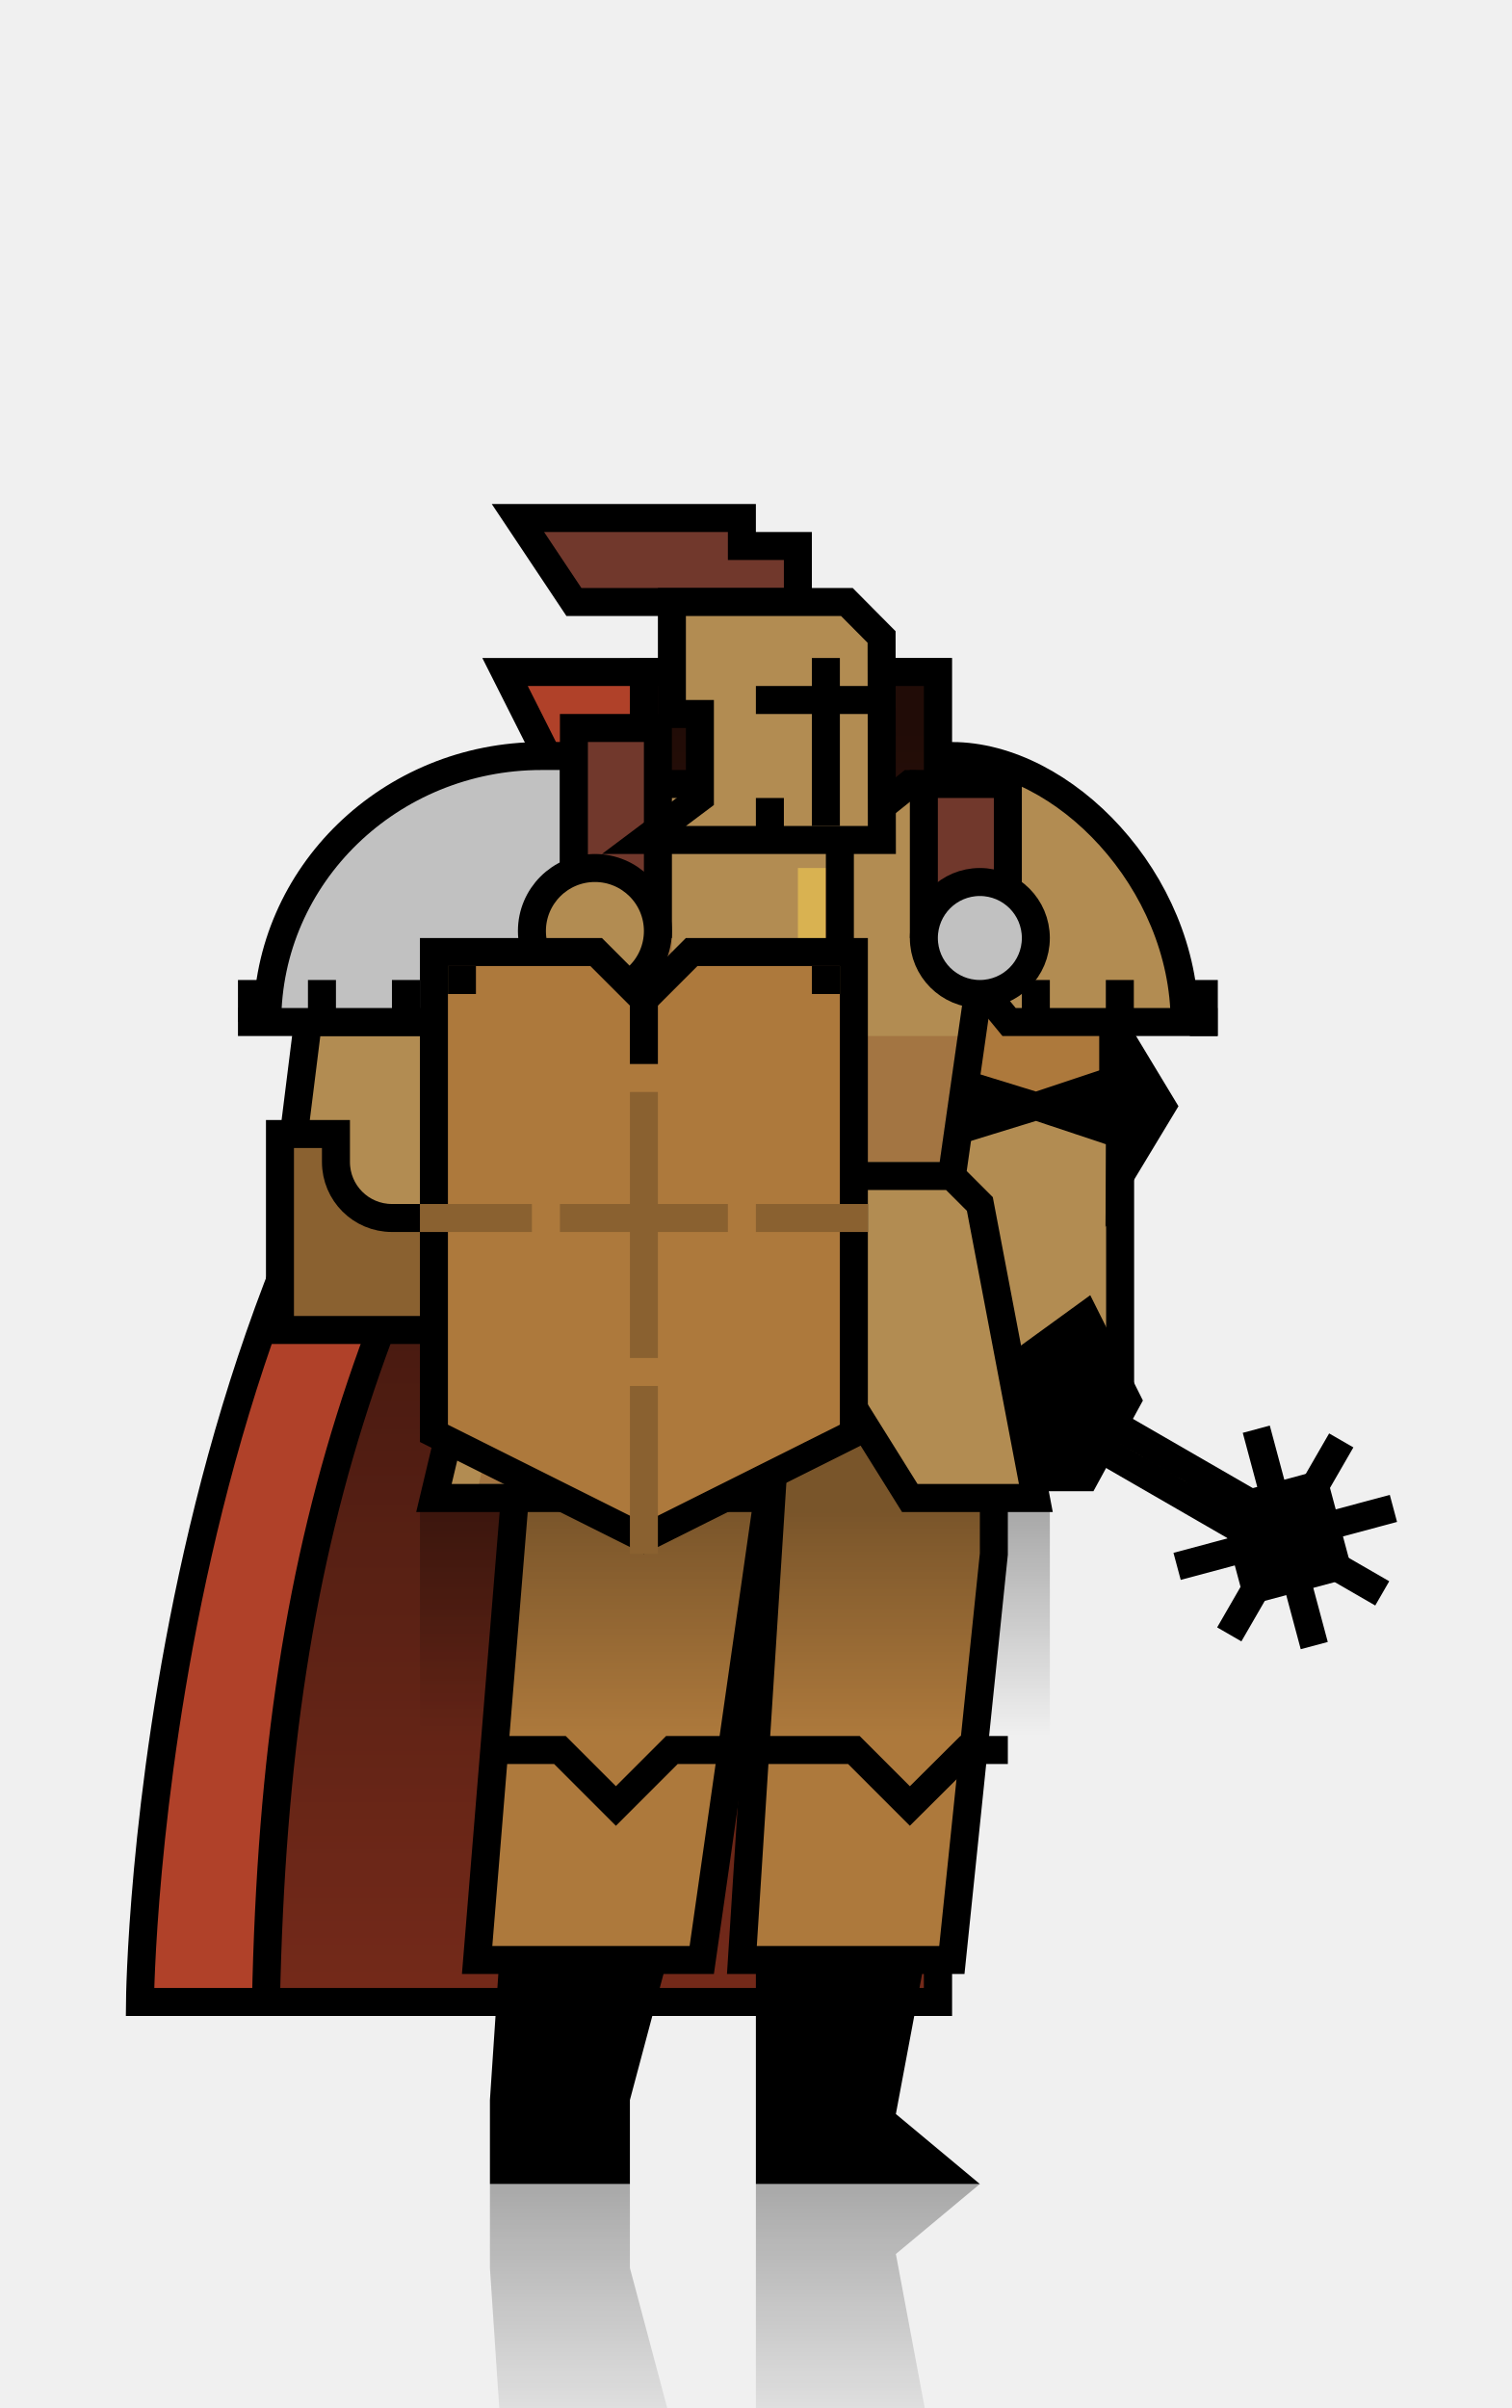
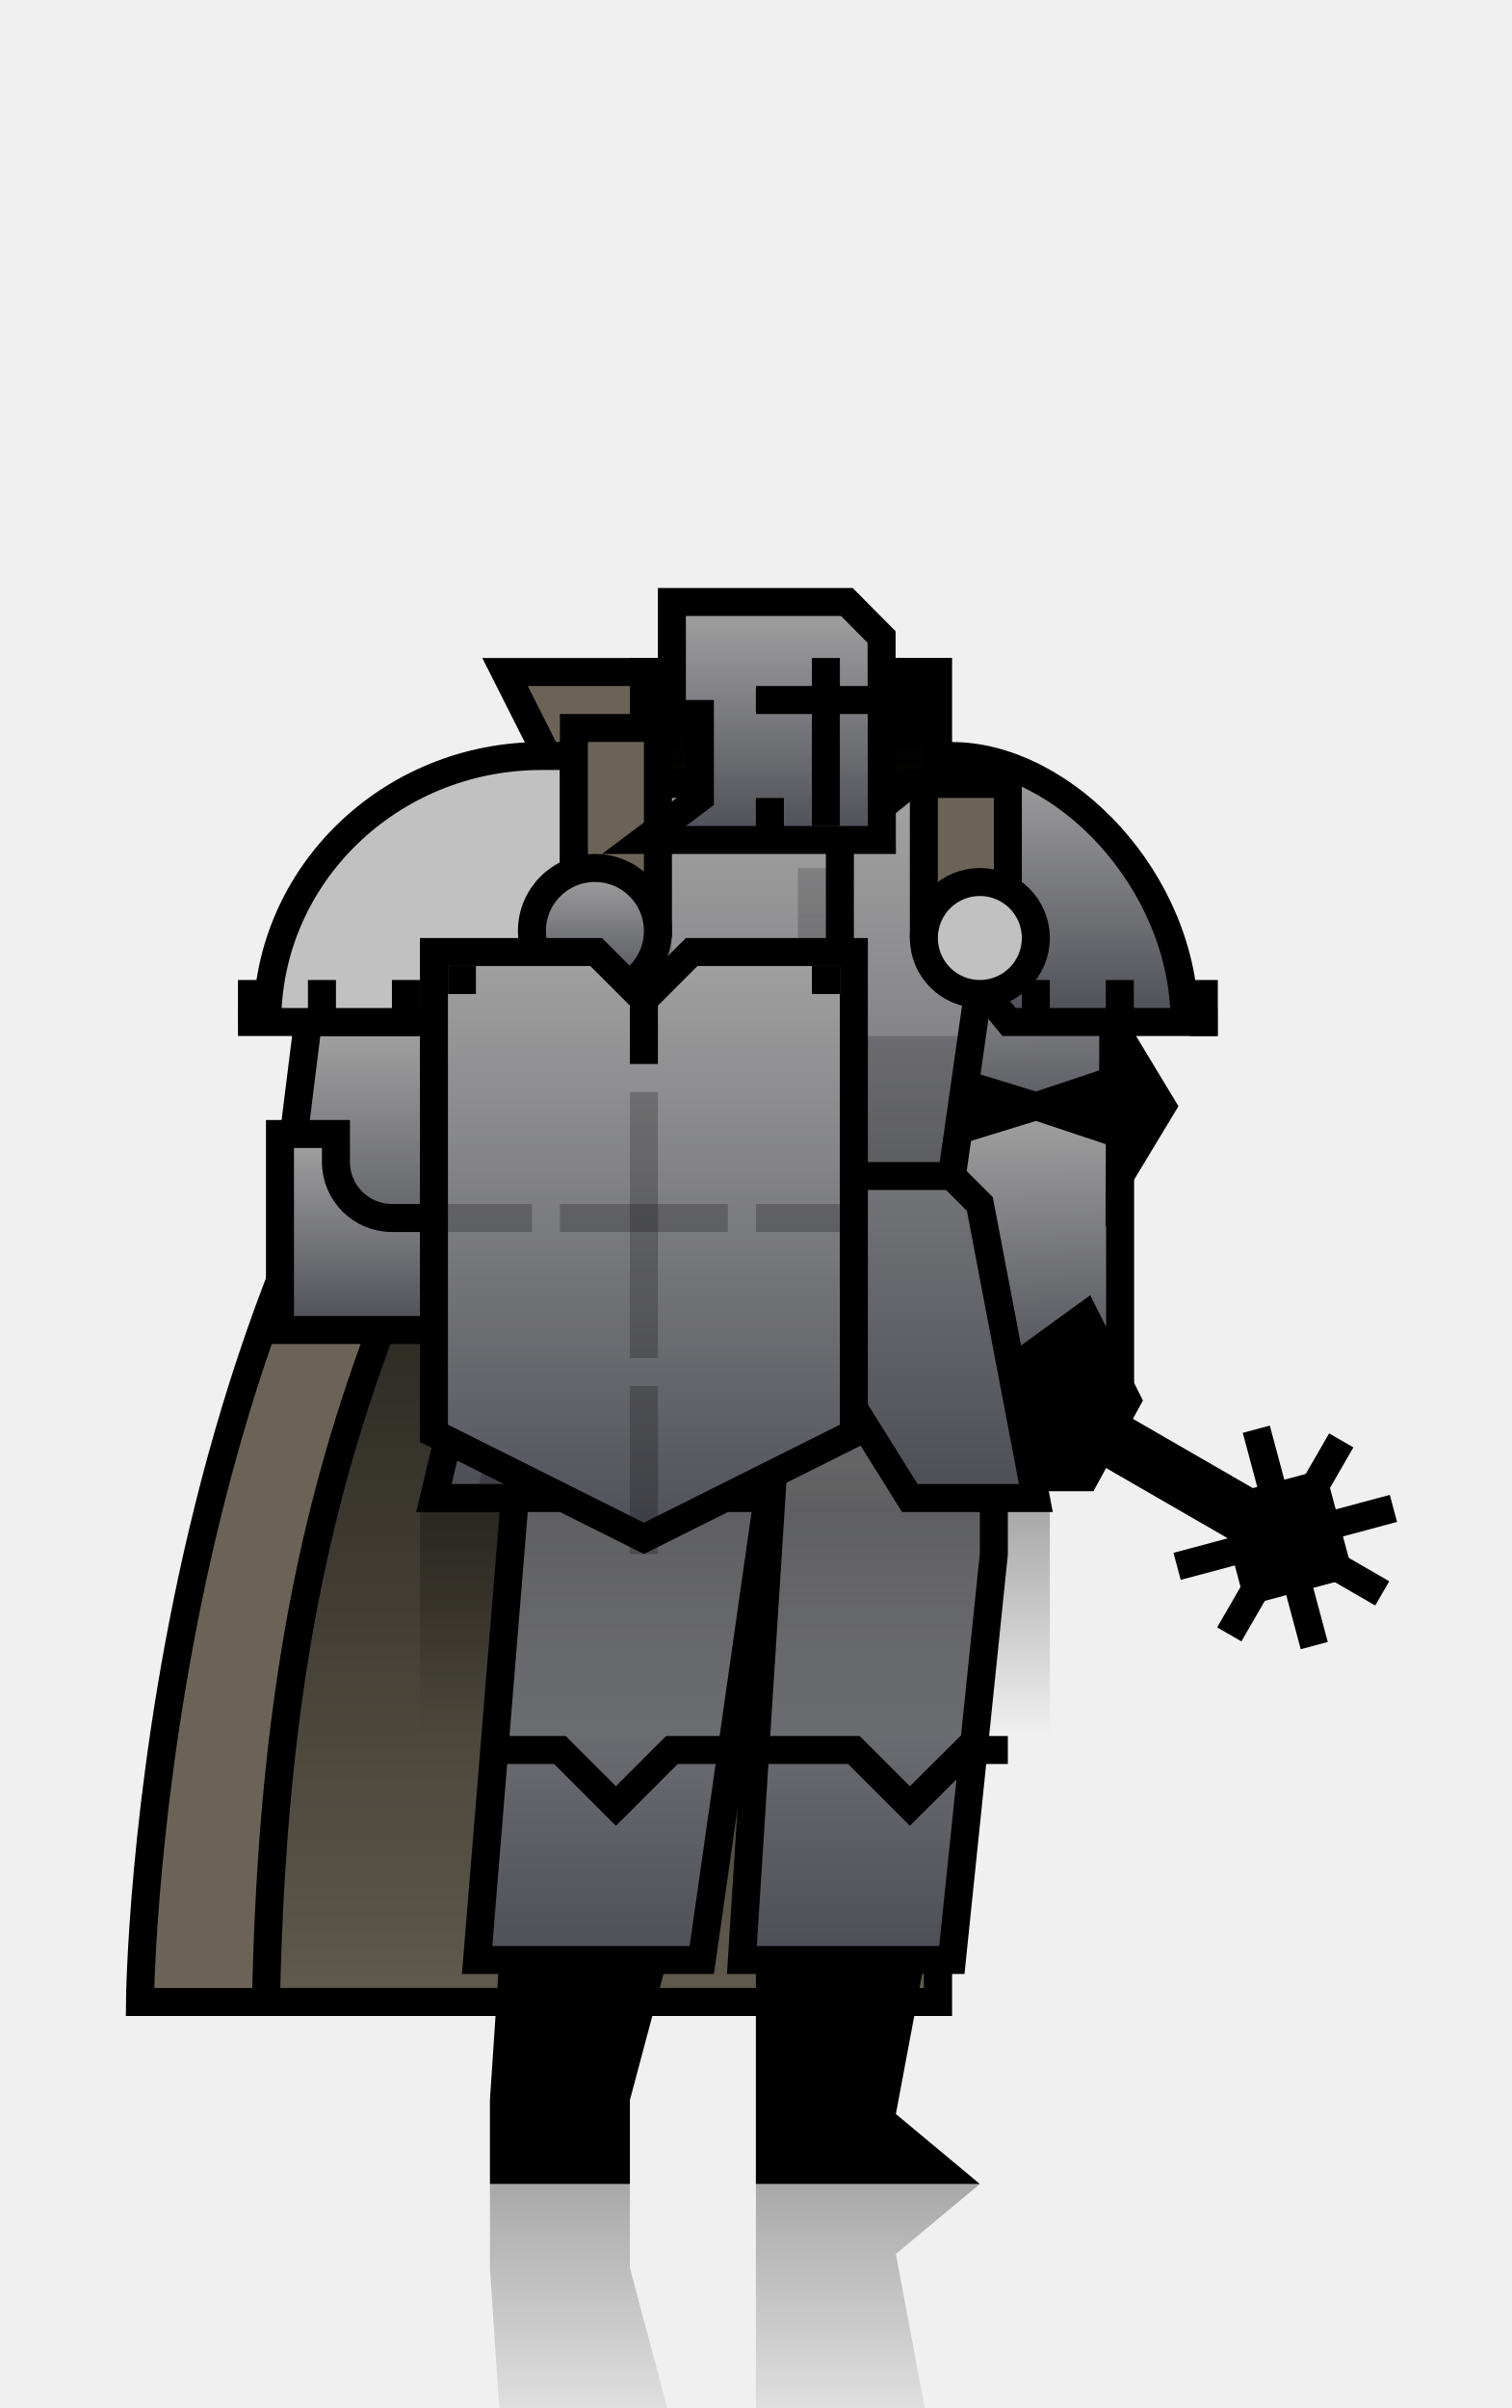
<svg xmlns="http://www.w3.org/2000/svg" width="108" height="172" viewBox="0 0 108 172" fill="none">
  <g clip-path="url(#clip0_376_25140)">
-     <path d="M36.081 48L41.622 59C10.5 85.5 10 143 10 143H67V48H36.081Z" fill="#B04129" stroke="black" stroke-width="2" />
+     <path d="M36.081 48L41.622 59C10.5 85.5 10 143 10 143H67V48H36.081Z" fill="#6B6456" stroke="black" stroke-width="2" />
    <path d="M46 48V59C27.37 88.842 19.717 107.76 19 143H67V48H46Z" fill="url(#paint0_linear_376_25140)" stroke="black" stroke-width="2" />
-     <path d="M91.583 108.65L71.664 97.15L70.664 98.882L90.583 110.382L91.583 108.65Z" fill="#B28C52" stroke="black" stroke-width="2" />
-     <path d="M60 65.364L79.527 65.262L79.527 81.635L64.599 81.723L60 65.364Z" fill="#AD793C" stroke="black" stroke-width="2" />
-     <path d="M67.02 79.016L80.02 79.016L80.02 99.016L67.02 99.016L67.02 79.016Z" fill="#B28C52" stroke="black" stroke-width="2" />
+     <path d="M91.583 108.65L71.664 97.15L70.664 98.882L90.583 110.382L91.583 108.65Z" fill="url(#paint1_linear_376_25140)" stroke="black" stroke-width="2" />
+     <path d="M60 65.364L79.527 65.262L79.527 81.635L64.599 81.723L60 65.364Z" fill="url(#paint2_linear_376_25140)" stroke="black" stroke-width="2" />
+     <path d="M67.02 79.016L80.02 79.016L80.02 99.016L67.02 99.016L67.02 79.016Z" fill="url(#paint3_linear_376_25140)" stroke="black" stroke-width="2" />
    <path d="M67.52 81.016L67.52 77.016L74.02 79.016L80.02 77.016L80 74.016L83.02 79.016L80 84.016L80.02 81.016L74.02 79.016L67.52 81.016Z" fill="black" />
    <path d="M74.02 79.016L80.02 81.016L80 84.016L83.02 79.016L80 74.016L80.02 77.016L74.02 79.016ZM74.02 79.016L67.52 81.016L67.52 77.016L74.02 79.016Z" stroke="black" stroke-width="2" />
    <path d="M80.52 100.016L77.52 105.516L74.02 105.516L70.616 99.028L77.52 94.016L80.52 100.016Z" fill="black" stroke="black" stroke-width="2" />
    <path d="M87.818 116.742L95.818 102.886" stroke="black" stroke-width="2" />
    <path d="M99.545 107.743L84.091 111.884" stroke="black" stroke-width="2" />
    <path d="M93.889 117.541L89.748 102.086" stroke="black" stroke-width="2" />
    <path d="M84.89 105.813L98.746 113.813" stroke="black" stroke-width="2" />
    <rect x="86.919" y="106.985" width="8" height="8" transform="rotate(-15 86.9189 106.985)" fill="black" />
-     <path d="M67.98 68L72.086 73L84.628 73C84.628 62.962 76 54 67.98 54L67.98 68Z" fill="#B28C52" />
+     <path d="M67.98 68L72.086 73L84.628 73C84.628 62.962 76 54 67.98 54L67.98 68Z" fill="url(#paint4_linear_376_25140)" />
    <path d="M86.98 73L84.628 73M84.628 73L72.086 73L67.98 68L67.98 54C76 54 84.628 62.962 84.628 73Z" stroke="black" stroke-width="2" />
    <path d="M74 70L74 73" stroke="black" stroke-width="2" />
    <path d="M80 70L80 73" stroke="black" stroke-width="2" />
    <path d="M86 70L86 74" stroke="black" stroke-width="2" />
    <path d="M45 156L35 156L35 150L36 135L49 135L45 150L45 156Z" fill="black" />
    <path d="M54 156L70 156L64 151L67 135L54 135L54 156Z" fill="black" />
-     <path opacity="0.3" d="M45 156L35 156L35 162L36 177L49 177L45 162L45 156Z" fill="url(#paint1_linear_376_25140)" />
-     <path opacity="0.3" d="M54 156L70 156L64 161L67 177L54 177L54 156Z" fill="url(#paint2_linear_376_25140)" />
-     <path d="M34.085 140L37.922 93H56.847L50.133 140H34.085Z" fill="#AD793C" stroke="black" stroke-width="2" />
-     <path d="M71 93L56 93L53 140L68 140L71 111V93Z" fill="#AD793C" stroke="black" stroke-width="2" />
+     <path opacity="0.3" d="M45 156L35 156L35 162L36 177L49 177L45 162L45 156Z" fill="url(#paint5_linear_376_25140)" />
+     <path opacity="0.3" d="M54 156L70 156L64 161L67 177L54 177L54 156Z" fill="url(#paint6_linear_376_25140)" />
+     <path d="M34.085 140L37.922 93H56.847L50.133 140H34.085Z" fill="url(#paint7_linear_376_25140)" stroke="black" stroke-width="2" />
+     <path d="M71 93L56 93L53 140L68 140L71 111V93Z" fill="url(#paint8_linear_376_25140)" stroke="black" stroke-width="2" />
    <path d="M54 125L61 125L65 129L69.02 125L72 125" stroke="black" stroke-width="2" />
    <path d="M35 125L40 125L44 129L48 125L53 125" stroke="black" stroke-width="2" />
-     <path d="M71.009 62.935L68 84L70 86L74 107H64.995L60 99L54 107H31L36 86L39 84L36 81V64C36 59.582 39.582 56 44 56H54.99L60 60L64.995 56C68.692 56 71.532 59.275 71.009 62.935Z" fill="#B28C52" />
+     <path d="M71.009 62.935L68 84L70 86L74 107H64.995L60 99L54 107H31L36 86L39 84L36 81V64C36 59.582 39.582 56 44 56H54.99L60 60L64.995 56C68.692 56 71.532 59.275 71.009 62.935Z" fill="url(#paint9_linear_376_25140)" />
    <path d="M47 84H68M47 84H39M47 84V89M68 84L71.009 62.935C71.532 59.275 68.692 56 64.995 56V56L60 60L54.99 56H44C39.582 56 36 59.582 36 64V81L39 84M68 84L70 86L74 107H64.995L60 99L54 107H31L36 86L39 84" stroke="black" stroke-width="2" />
-     <path d="M66 66L66 56L72 56L72 66L66 66Z" fill="#71382C" />
+     <path d="M66 66L66 56L72 56L72 66L66 66Z" fill="#6B6456" />
    <path d="M66 56L65 56L65 55L66 55L66 56ZM66 66L66 67L65 67L65 66L66 66ZM72 56L72 55L73 56L72 56ZM72 66L73 66L73 67L72 67L72 66ZM67 56L67 66L65 66L65 56L67 56ZM72 57L66 57L66 55L72 55L72 57ZM71 66L71 56L73 56L73 66L71 66ZM66 65L72 65L72 67L66 67L66 65Z" fill="black" />
    <circle cx="70" cy="67" r="4" fill="#C1C1C1" stroke="black" stroke-width="2" />
    <path d="M60 60L60 100" stroke="black" stroke-width="2" />
-     <path opacity="0.3" d="M30 124H75V107H65L60 99.5L54 107H30V124Z" fill="url(#paint3_linear_376_25140)" />
+     <path opacity="0.3" d="M30 124H75V107H65L60 99.5L54 107H30V124Z" fill="url(#paint10_linear_376_25140)" />
    <g style="mix-blend-mode:overlay" opacity="0.2">
      <path d="M39 58L48 56V81H60V74H69L68 83H60V99L54 107H34L39 84V58Z" fill="black" />
    </g>
    <g style="mix-blend-mode:overlay" opacity="0.5">
-       <rect x="57" y="62" width="2" height="14" fill="#FFD37E" />
+       <rect x="57" y="62" width="2" height="14" fill="black" fill-opacity="0.51" />
    </g>
    <g style="mix-blend-mode:overlay" opacity="0.5">
-       <rect x="57" y="85" width="2" height="2" fill="#FFD37E" />
+       <rect x="57" y="85" width="2" height="2" fill="black" fill-opacity="0.51" />
    </g>
-     <path d="M38 73H22L21 81L24 92H38V73Z" fill="#B28C52" stroke="black" stroke-width="2" />
-     <path d="M20 95V81L24 81V83C24 85.209 25.791 87 28 87H31V95H20Z" fill="#8A6130" stroke="black" stroke-width="2" />
-     <path d="M41 54H38.691C27.868 54 19.094 62.507 19.094 73L35.597 73L41 73L41 68L41 54Z" fill="url(#paint4_linear_376_25140)" />
+     <path d="M38 73H22L21 81L24 92H38V73Z" fill="url(#paint11_linear_376_25140)" stroke="black" stroke-width="2" />
+     <path d="M20 95V81L24 81V83C24 85.209 25.791 87 28 87H31V95H20Z" fill="url(#paint12_linear_376_25140)" stroke="black" stroke-width="2" />
+     <path d="M41 54H38.691C27.868 54 19.094 62.507 19.094 73L35.597 73L41 73L41 68L41 54Z" fill="url(#paint13_linear_376_25140)" />
    <path d="M17 73H19.094M19.094 73L35.597 73L41 73L41 68L41 54L38.691 54C27.868 54 19.094 62.507 19.094 73Z" stroke="black" stroke-width="2" />
-     <path d="M47 66L47 52L41 52L41 70L45 66L47 66Z" fill="#71382C" stroke="black" stroke-width="2" />
-     <circle cx="42.5" cy="66.5" r="4.5" fill="#B28C52" stroke="black" stroke-width="2" />
+     <path d="M47 66L47 52L41 52L41 70L45 66L47 66Z" fill="#6B6456" stroke="black" stroke-width="2" />
+     <circle cx="42.5" cy="66.5" r="4.5" fill="url(#paint14_linear_376_25140)" stroke="black" stroke-width="2" />
    <path d="M18 70L18 73" stroke="black" stroke-width="2" />
    <path d="M23 70L23 73" stroke="black" stroke-width="2" />
    <path d="M29 70L29 73" stroke="black" stroke-width="2" />
    <path d="M35 70L35 73" stroke="black" stroke-width="2" />
    <path d="M41 70L41 74" stroke="black" stroke-width="2" />
-     <path d="M49.414 68H61V102.382L46 109.882L31 102.382V68H42.586L45.293 70.707L46 71.414L46.707 70.707L49.414 68Z" fill="#AD793C" stroke="black" stroke-width="2" />
-     <path d="M46 78L46 97" stroke="#8A6130" stroke-width="2" />
+     <path d="M49.414 68H61V102.382L46 109.882L31 102.382V68H42.586L45.293 70.707L46 71.414L46.707 70.707L49.414 68Z" fill="url(#paint15_linear_376_25140)" stroke="black" stroke-width="2" />
+     <path d="M46 78L46 97" stroke="black" stroke-opacity="0.23" stroke-width="2" />
    <path d="M46 70L46 76" stroke="black" stroke-width="2" />
-     <path d="M46 99L46 111" stroke="#8A6130" stroke-width="2" />
-     <path d="M40 87L52 87" stroke="#8A6130" stroke-width="2" />
-     <path d="M30 87L38 87" stroke="#8A6130" stroke-width="2" />
+     <path d="M46 99L46 111" stroke="black" stroke-opacity="0.23" stroke-width="2" />
+     <path d="M40 87L52 87" stroke="black" stroke-opacity="0.23" stroke-width="2" />
+     <path d="M30 87L38 87" stroke="black" stroke-opacity="0.23" stroke-width="2" />
    <path d="M33 69L33 71" stroke="black" stroke-width="2" />
    <path d="M59 69L59 71" stroke="black" stroke-width="2" />
-     <path d="M54 87L62 87" stroke="#8A6130" stroke-width="2" />
-     <path d="M53 37H37L41 43L57 43V39H53V37Z" fill="#71382C" stroke="black" stroke-width="2" />
-     <path d="M48 43V51H50V57L46 60H54.5H63L62.98 45.5L60.5 43H48Z" fill="#B28C52" stroke="black" stroke-width="2" />
+     <path d="M54 87L62 87" stroke="black" stroke-opacity="0.23" stroke-width="2" />
+     <path d="M48 43V51H50V57L46 60H54.5H63L62.98 45.5L60.5 43H48Z" fill="url(#paint16_linear_376_25140)" stroke="black" stroke-width="2" />
    <path d="M59 47V59" stroke="black" stroke-width="2" />
    <path d="M55 57L55 60" stroke="black" stroke-width="2" />
    <path d="M62 50L54 50" stroke="black" stroke-width="2" />
  </g>
  <defs>
    <linearGradient id="paint0_linear_376_25140" x1="45.5" y1="52" x2="45.5" y2="155" gradientUnits="userSpaceOnUse">
-       <stop stop-color="#210C07" />
-       <stop offset="1" stop-color="#7D2D1C" stop-opacity="0.96" />
+       <stop />
+       <stop offset="1" stop-color="#6B6555" stop-opacity="0.96" />
    </linearGradient>
-     <linearGradient id="paint1_linear_376_25140" x1="42" y1="156" x2="42" y2="177" gradientUnits="userSpaceOnUse">
+     <linearGradient id="paint1_linear_376_25140" x1="81.623" y1="102.9" x2="80.623" y2="104.632" gradientUnits="userSpaceOnUse">
+       <stop stop-color="#A3A3A3" />
+       <stop offset="1" stop-color="#4D4E55" />
+     </linearGradient>
+     <linearGradient id="paint2_linear_376_25140" x1="69.757" y1="65.182" x2="70.067" y2="81.812" gradientUnits="userSpaceOnUse">
+       <stop stop-color="#A3A3A3" />
+       <stop offset="1" stop-color="#4D4E55" />
+     </linearGradient>
+     <linearGradient id="paint3_linear_376_25140" x1="72.985" y1="78.904" x2="73.363" y2="99.14" gradientUnits="userSpaceOnUse">
+       <stop stop-color="#A3A3A3" />
+       <stop offset="1" stop-color="#4D4E55" />
+     </linearGradient>
+     <linearGradient id="paint4_linear_376_25140" x1="77.48" y1="54" x2="77.48" y2="73" gradientUnits="userSpaceOnUse">
+       <stop stop-color="#A3A3A3" />
+       <stop offset="1" stop-color="#4D4E55" />
+     </linearGradient>
+     <linearGradient id="paint5_linear_376_25140" x1="42" y1="156" x2="42" y2="177" gradientUnits="userSpaceOnUse">
      <stop />
      <stop offset="1" stop-opacity="0" />
    </linearGradient>
-     <linearGradient id="paint2_linear_376_25140" x1="62" y1="156" x2="62" y2="177" gradientUnits="userSpaceOnUse">
+     <linearGradient id="paint6_linear_376_25140" x1="62" y1="156" x2="62" y2="177" gradientUnits="userSpaceOnUse">
      <stop />
      <stop offset="1" stop-opacity="0" />
    </linearGradient>
-     <linearGradient id="paint3_linear_376_25140" x1="50.5" y1="108" x2="50.5" y2="124" gradientUnits="userSpaceOnUse">
+     <linearGradient id="paint7_linear_376_25140" x1="45.5" y1="92" x2="45.5" y2="141" gradientUnits="userSpaceOnUse">
+       <stop stop-color="#A3A3A3" />
+       <stop offset="1" stop-color="#4D4E55" />
+     </linearGradient>
+     <linearGradient id="paint8_linear_376_25140" x1="62" y1="93" x2="62" y2="140" gradientUnits="userSpaceOnUse">
+       <stop stop-color="#A3A3A3" />
+       <stop offset="1" stop-color="#4D4E55" />
+     </linearGradient>
+     <linearGradient id="paint9_linear_376_25140" x1="52.5" y1="56" x2="52.5" y2="107" gradientUnits="userSpaceOnUse">
+       <stop stop-color="#A3A3A3" />
+       <stop offset="1" stop-color="#4D4E55" />
+     </linearGradient>
+     <linearGradient id="paint10_linear_376_25140" x1="50.5" y1="108" x2="50.5" y2="124" gradientUnits="userSpaceOnUse">
      <stop />
      <stop offset="1" stop-opacity="0" />
    </linearGradient>
-     <linearGradient id="paint4_linear_376_25140" x1="29" y1="54" x2="29" y2="73" gradientUnits="userSpaceOnUse">
+     <linearGradient id="paint11_linear_376_25140" x1="29.5" y1="73" x2="29.5" y2="92" gradientUnits="userSpaceOnUse">
+       <stop stop-color="#A3A3A3" />
+       <stop offset="1" stop-color="#4D4E55" />
+     </linearGradient>
+     <linearGradient id="paint12_linear_376_25140" x1="25.5" y1="81" x2="25.5" y2="95" gradientUnits="userSpaceOnUse">
+       <stop stop-color="#A3A3A3" />
+       <stop offset="1" stop-color="#4D4E55" />
+     </linearGradient>
+     <linearGradient id="paint13_linear_376_25140" x1="29" y1="54" x2="29" y2="73" gradientUnits="userSpaceOnUse">
      <stop stop-color="#C1C1C1" />
      <stop offset="1" stop-color="#C1C1C1" />
+     </linearGradient>
+     <linearGradient id="paint14_linear_376_25140" x1="42.5" y1="62" x2="42.5" y2="71" gradientUnits="userSpaceOnUse">
+       <stop stop-color="#A3A3A3" />
+       <stop offset="1" stop-color="#4D4E55" />
+     </linearGradient>
+     <linearGradient id="paint15_linear_376_25140" x1="46" y1="67" x2="46" y2="111" gradientUnits="userSpaceOnUse">
+       <stop stop-color="#A3A3A3" />
+       <stop offset="1" stop-color="#4D4E55" />
+     </linearGradient>
+     <linearGradient id="paint16_linear_376_25140" x1="54.5" y1="43" x2="54.5" y2="60" gradientUnits="userSpaceOnUse">
+       <stop stop-color="#A3A3A3" />
+       <stop offset="1" stop-color="#4D4E55" />
    </linearGradient>
    <clipPath id="clip0_376_25140">
      <rect width="108" height="172" fill="white" />
    </clipPath>
  </defs>
</svg>
